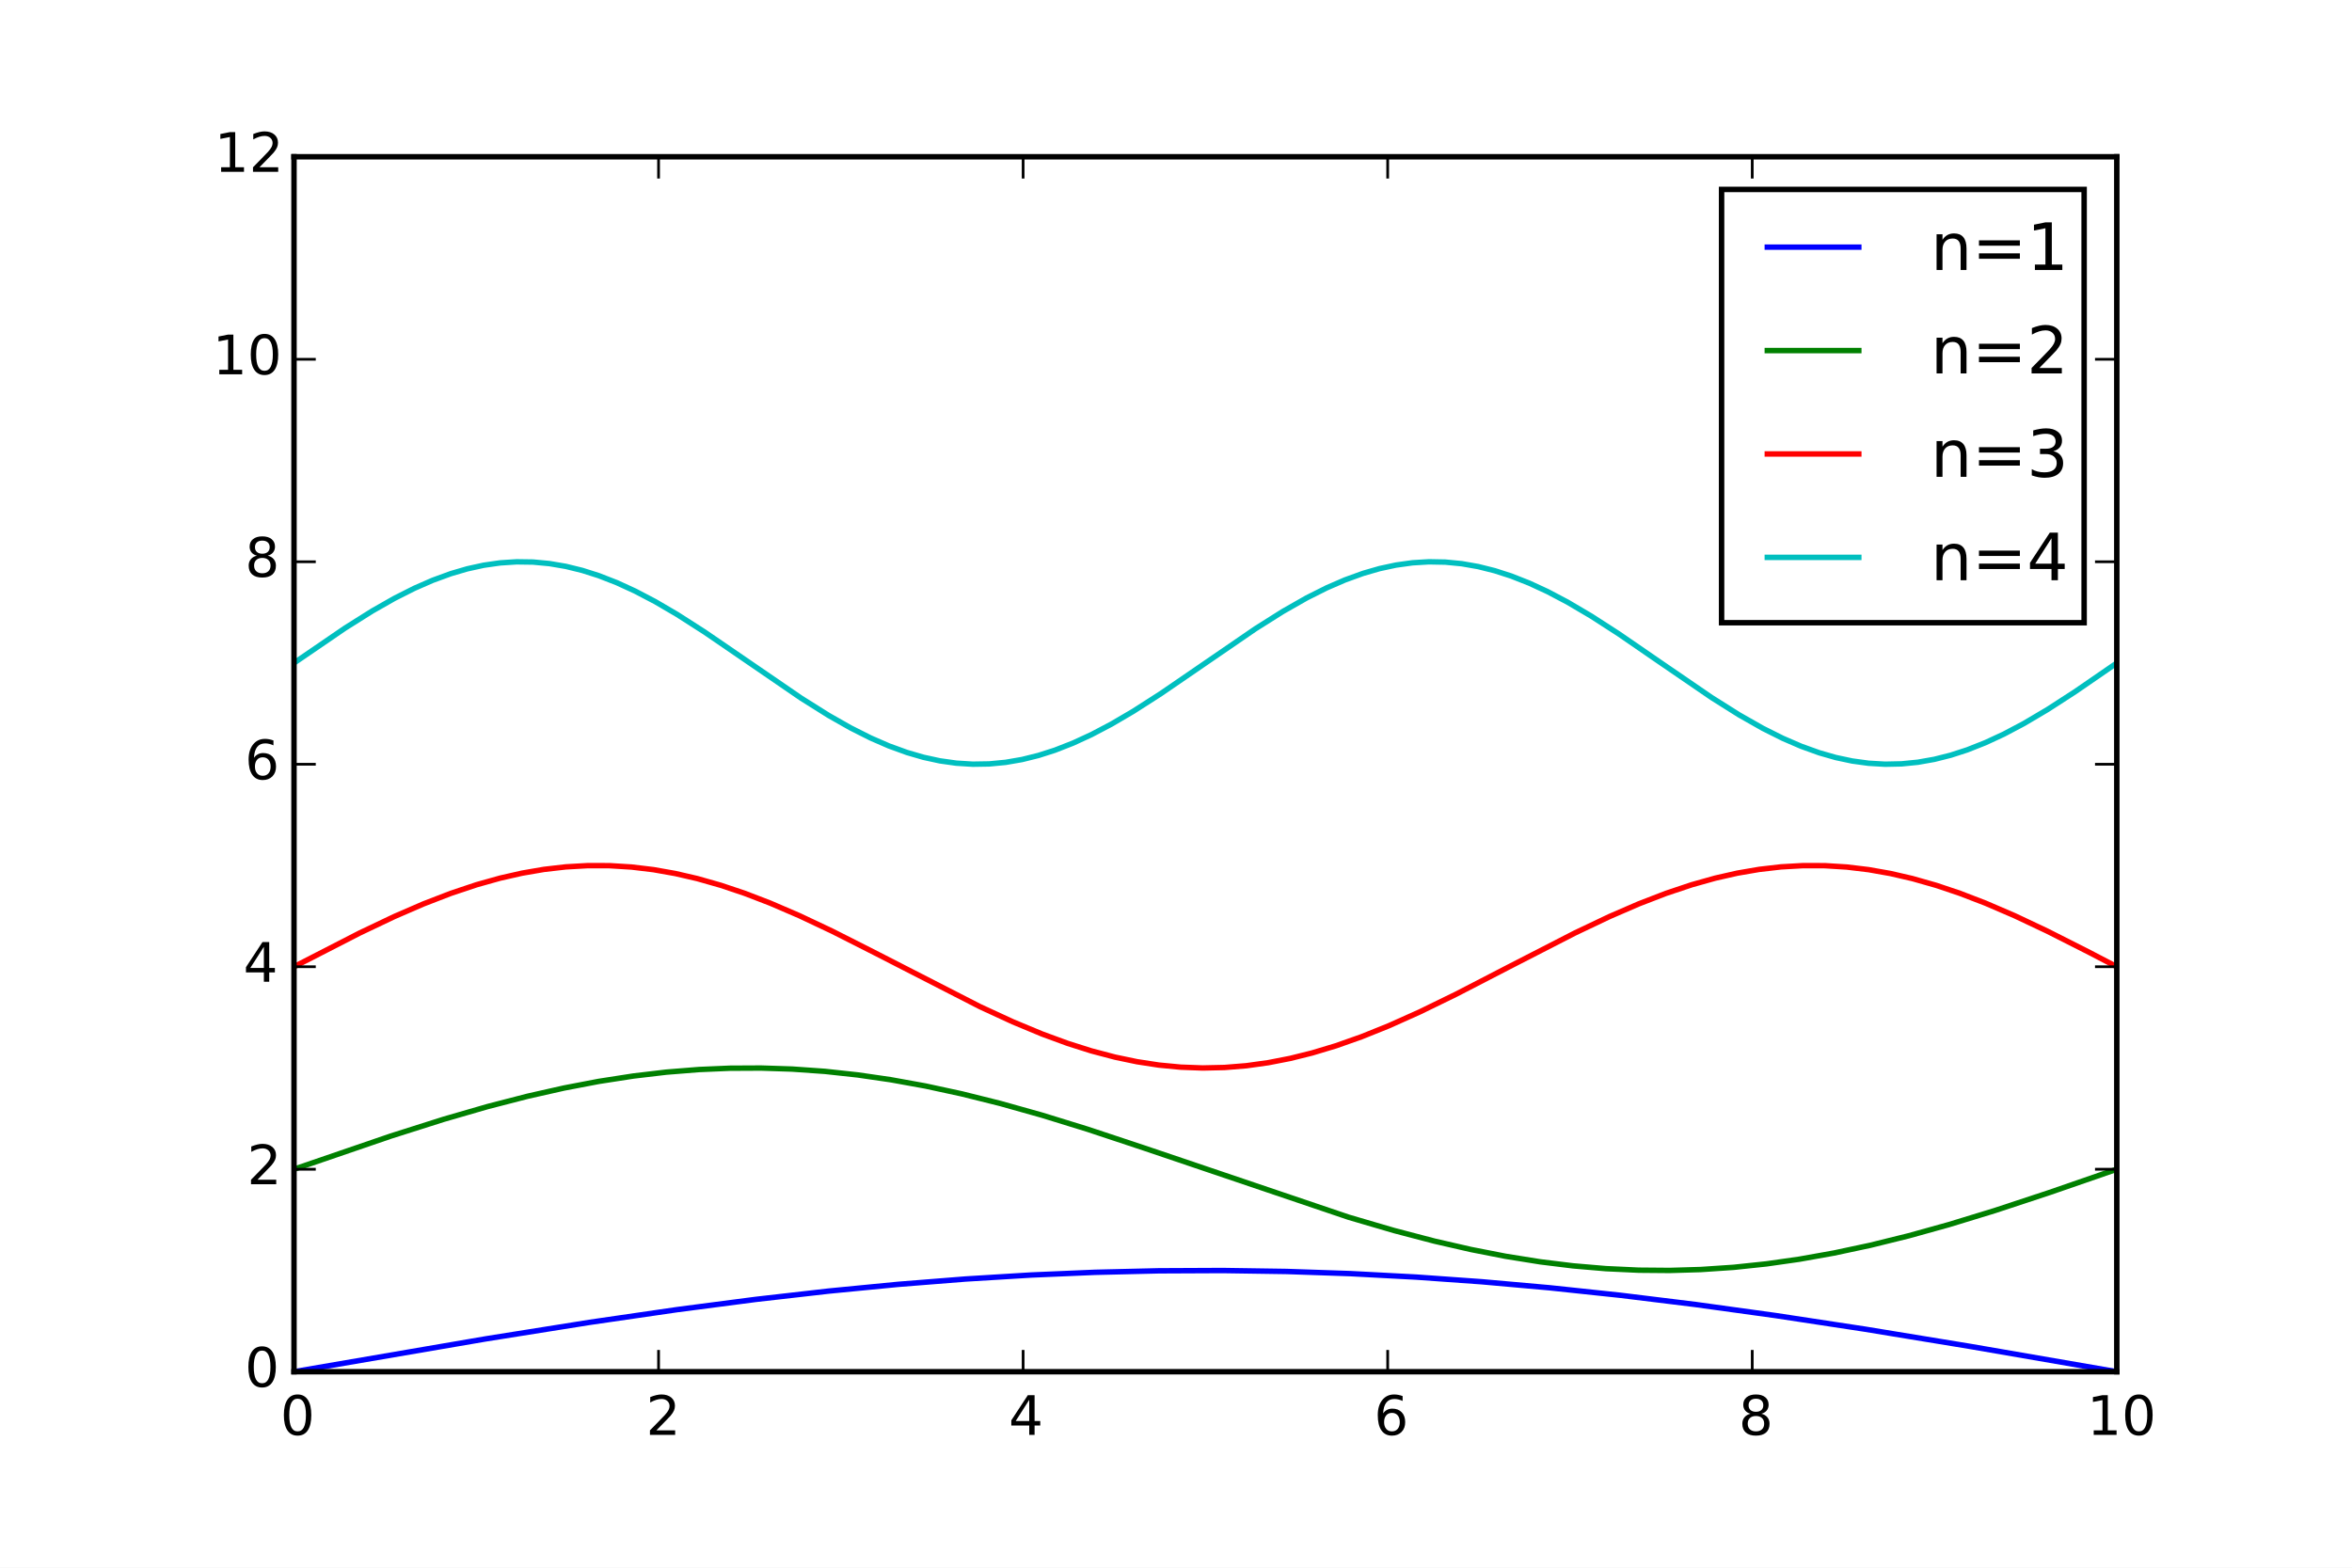
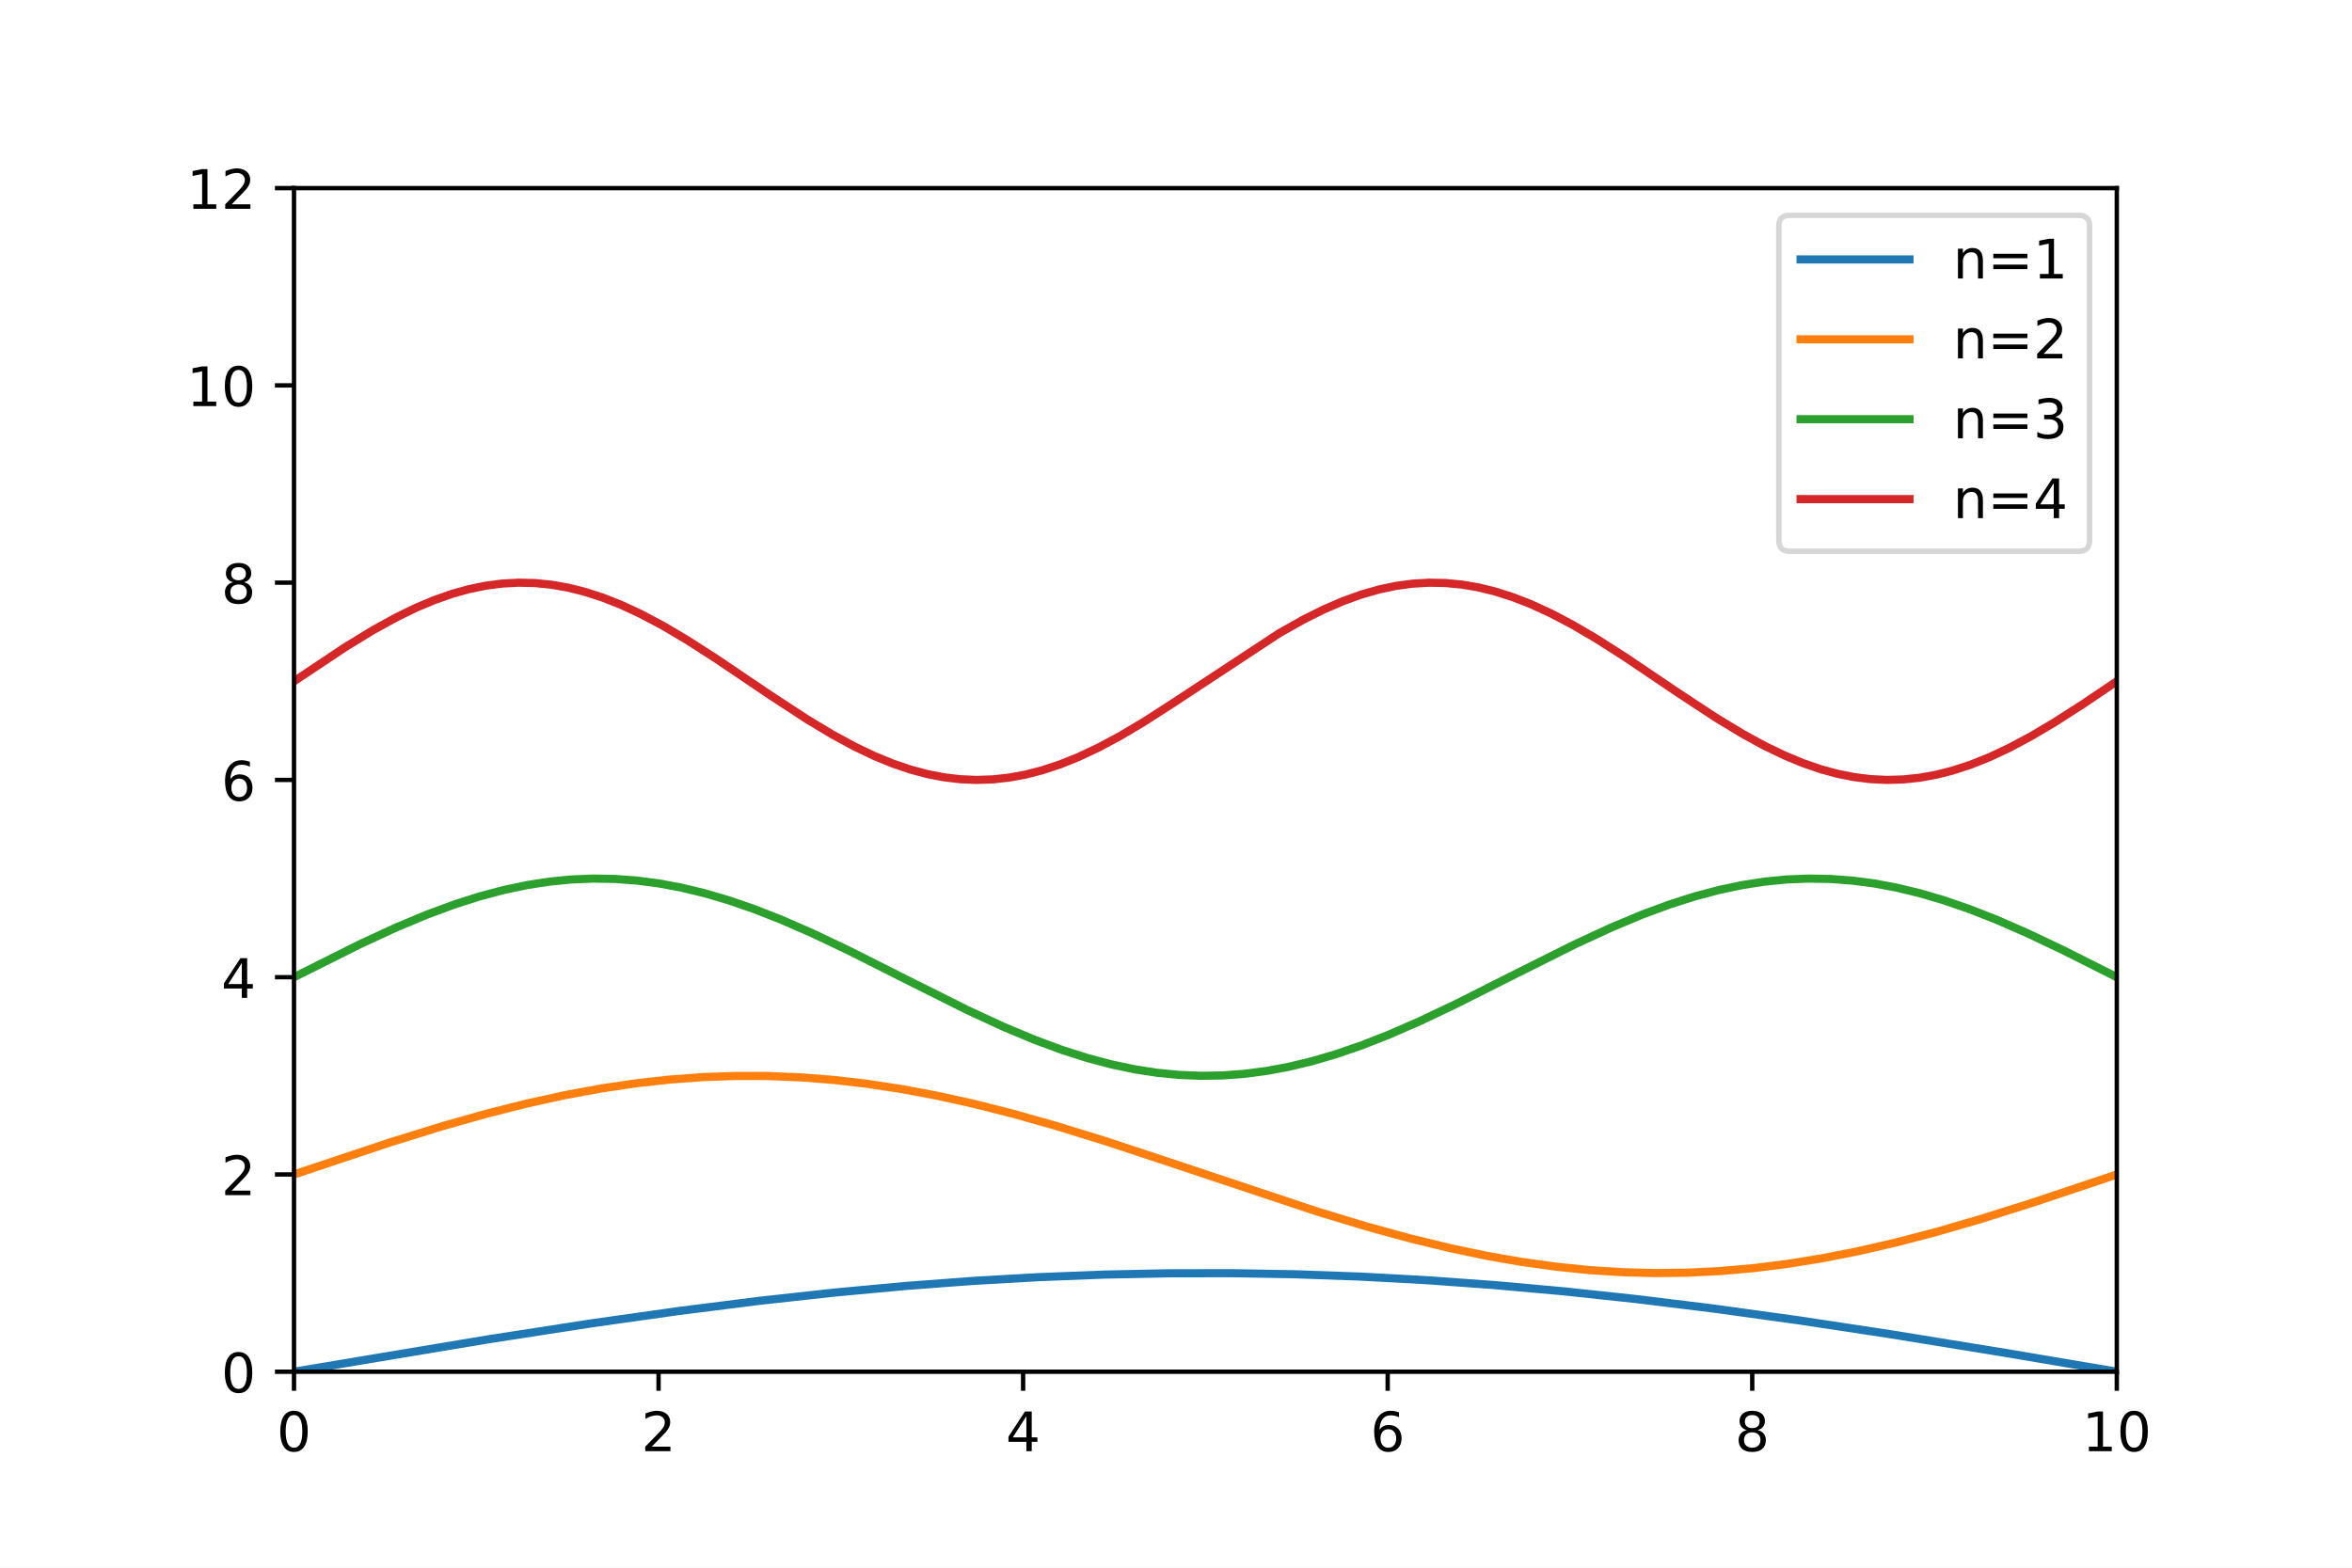
<svg xmlns="http://www.w3.org/2000/svg" xmlns:xlink="http://www.w3.org/1999/xlink" height="288pt" version="1.1" viewBox="0 0 432 288" width="432pt">
  <defs>
    <style type="text/css">
*{stroke-linecap:butt;stroke-linejoin:round;}
  </style>
  </defs>
  <g id="figure_1">
    <g id="patch_1">
-       <path d=" M0 288 L432 288 L432 0 L0 0 z " style="fill:#ffffff;" />
+       <path d="M 0 288  L 432 288  L 432 0  L 0 0  z " style="fill:#ffffff;" />
    </g>
    <g id="axes_1">
      <g id="patch_2">
-         <path d=" M54 252 L388.8 252 L388.8 28.8 L54 28.8 z " style="fill:#ffffff;" />
-       </g>
-       <g id="line2d_1">
-         <path clip-path="url(#p124b8dd147)" d=" M54 252 L89.189 245.969 L108.292 242.929 L124.378 240.59 L138.789 238.714 L152.195 237.186 L164.93 235.951 L177.33 234.968 L189.395 234.233 L201.124 233.736 L212.854 233.46 L224.584 233.408 L236.314 233.582 L248.043 233.978 L260.108 234.613 L272.173 235.471 L284.573 236.573 L297.643 237.96 L311.384 239.646 L326.13 241.682 L342.551 244.179 L361.989 247.37 L388.8 252 L388.8 252" style="fill:none;stroke:#0000ff;stroke-linecap:square;" />
-       </g>
-       <g id="line2d_2">
-         <path clip-path="url(#p124b8dd147)" d=" M54 214.8 L71.762 208.714 L81.481 205.627 L89.524 203.298 L96.897 201.392 L103.6 199.881 L109.968 198.663 L116.335 197.675 L122.368 196.965 L128.4 196.483 L134.097 196.242 L139.795 196.214 L145.492 196.399 L151.524 196.822 L157.557 197.477 L163.589 198.353 L169.957 199.505 L176.659 200.954 L183.697 202.71 L191.405 204.874 L199.784 207.46 L210.173 210.91 L247.708 223.615 L256.086 226.071 L263.459 228.004 L270.162 229.543 L276.53 230.79 L282.897 231.809 L288.93 232.55 L294.962 233.064 L300.995 233.345 L306.692 233.392 L312.389 233.226 L318.422 232.822 L324.454 232.187 L330.486 231.329 L336.854 230.194 L343.557 228.763 L350.595 227.023 L357.968 224.972 L366.346 222.408 L376.4 219.089 L388.8 214.8 L388.8 214.8" style="fill:none;stroke:#008000;stroke-linecap:square;" />
-       </g>
-       <g id="line2d_3">
-         <path clip-path="url(#p124b8dd147)" d=" M54 177.6 L66.065 171.404 L72.432 168.376 L77.795 166.052 L82.822 164.111 L87.513 162.542 L91.87 161.319 L95.892 160.407 L99.913 159.716 L103.935 159.253 L107.957 159.025 L111.978 159.035 L116 159.283 L120.022 159.765 L124.043 160.475 L128.065 161.405 L132.422 162.646 L136.778 164.111 L141.47 165.915 L146.832 168.224 L152.865 171.074 L160.573 174.977 L180.011 184.94 L186.043 187.723 L191.405 189.954 L196.097 191.678 L200.454 193.059 L204.811 194.208 L208.832 195.048 L212.854 195.664 L216.876 196.049 L220.897 196.198 L224.919 196.109 L228.941 195.783 L232.962 195.223 L236.984 194.439 L241.005 193.438 L245.362 192.126 L250.054 190.47 L255.081 188.447 L260.778 185.895 L267.481 182.626 L277.2 177.6 L289.265 171.404 L295.632 168.376 L300.995 166.052 L306.022 164.111 L310.714 162.542 L315.07 161.319 L319.092 160.407 L323.114 159.716 L327.135 159.253 L331.157 159.025 L335.178 159.035 L339.2 159.283 L343.222 159.765 L347.243 160.475 L351.265 161.405 L355.622 162.646 L359.978 164.111 L364.67 165.915 L370.032 168.224 L376.065 171.074 L383.773 174.977 L388.8 177.6 L388.8 177.6" style="fill:none;stroke:#ff0000;stroke-linecap:square;" />
-       </g>
-       <g id="line2d_4">
-         <path clip-path="url(#p124b8dd147)" d=" M54 121.8 L63.384 115.383 L68.411 112.223 L72.432 109.934 L76.119 108.072 L79.47 106.606 L82.822 105.38 L85.838 104.498 L88.854 103.838 L91.87 103.407 L94.886 103.212 L97.903 103.255 L100.919 103.536 L103.935 104.05 L106.951 104.791 L109.968 105.751 L113.319 107.057 L116.67 108.596 L120.357 110.529 L124.378 112.882 L129.405 116.102 L136.108 120.689 L147.168 128.271 L152.195 131.427 L156.216 133.711 L159.903 135.568 L163.254 137.028 L166.605 138.247 L169.622 139.123 L172.638 139.778 L175.654 140.201 L178.67 140.39 L181.686 140.34 L184.703 140.053 L187.719 139.533 L190.735 138.785 L193.751 137.82 L197.103 136.507 L200.454 134.963 L204.141 133.024 L208.162 130.666 L213.189 127.442 L220.227 122.619 L230.616 115.493 L235.643 112.323 L240 109.844 L243.686 107.993 L247.038 106.539 L250.389 105.325 L253.405 104.455 L256.422 103.808 L259.438 103.39 L262.454 103.208 L265.47 103.265 L268.486 103.558 L271.503 104.085 L274.519 104.839 L277.535 105.81 L280.886 107.129 L284.238 108.679 L287.924 110.623 L292.281 113.192 L297.308 116.437 L304.681 121.508 L314.4 128.162 L319.427 131.327 L323.784 133.801 L327.47 135.646 L330.822 137.095 L334.173 138.302 L337.189 139.166 L340.205 139.807 L343.222 140.218 L346.238 140.393 L349.254 140.33 L352.27 140.03 L355.286 139.497 L358.303 138.737 L361.319 137.76 L364.67 136.435 L368.022 134.88 L371.708 132.931 L376.065 130.356 L381.092 127.107 L388.465 122.034 L388.8 121.8 L388.8 121.8" style="fill:none;stroke:#00bfbf;stroke-linecap:square;" />
-       </g>
-       <g id="patch_3">
-         <path d=" M54 28.8 L388.8 28.8" style="fill:none;stroke:#000000;stroke-linecap:square;stroke-linejoin:miter;" />
-       </g>
-       <g id="patch_4">
-         <path d=" M388.8 252 L388.8 28.8" style="fill:none;stroke:#000000;stroke-linecap:square;stroke-linejoin:miter;" />
-       </g>
-       <g id="patch_5">
-         <path d=" M54 252 L388.8 252" style="fill:none;stroke:#000000;stroke-linecap:square;stroke-linejoin:miter;" />
-       </g>
-       <g id="patch_6">
-         <path d=" M54 252 L54 28.8" style="fill:none;stroke:#000000;stroke-linecap:square;stroke-linejoin:miter;" />
+         <path d="M 54 252  L 388.8 252  L 388.8 34.56  L 54 34.56  z " style="fill:#ffffff;" />
      </g>
      <g id="matplotlib.axis_1">
        <g id="xtick_1">
+           <g id="line2d_1">
+             <defs>
+               <path d="M 0 0  L 0 3.5  " id="m6689d38cbe" style="stroke:#000000;stroke-width:0.8;" />
+             </defs>
+             <g>
+               <use style="stroke:#000000;stroke-width:0.8;" x="54" xlink:href="#m6689d38cbe" y="252" />
+             </g>
+           </g>
+           <g id="text_1">
+             <defs>
+               <path d="M 31.781 66.406  Q 24.172 66.406 20.328 58.906  Q 16.5 51.422 16.5 36.375  Q 16.5 21.391 20.328 13.891  Q 24.172 6.391 31.781 6.391  Q 39.453 6.391 43.281 13.891  Q 47.125 21.391 47.125 36.375  Q 47.125 51.422 43.281 58.906  Q 39.453 66.406 31.781 66.406  M 31.781 74.219  Q 44.047 74.219 50.516 64.516  Q 56.984 54.828 56.984 36.375  Q 56.984 17.969 50.516 8.266  Q 44.047 -1.422 31.781 -1.422  Q 19.531 -1.422 13.062 8.266  Q 6.594 17.969 6.594 36.375  Q 6.594 54.828 13.062 64.516  Q 19.531 74.219 31.781 74.219  " id="DejaVuSans-30" />
+             </defs>
+             <g transform="translate(50.81875 266.5984)scale(0.1 -0.1)">
+               <use xlink:href="#DejaVuSans-30" />
+             </g>
+           </g>
+         </g>
+         <g id="xtick_2">
+           <g id="line2d_2">
+             <g>
+               <use style="stroke:#000000;stroke-width:0.8;" x="120.96" xlink:href="#m6689d38cbe" y="252" />
+             </g>
+           </g>
+           <g id="text_2">
+             <defs>
+               <path d="M 19.188 8.297  L 53.609 8.297  L 53.609 0  L 7.328 0  L 7.328 8.297  Q 12.938 14.109 22.625 23.891  Q 32.328 33.688 34.812 36.531  Q 39.547 41.844 41.422 45.531  Q 43.312 49.219 43.312 52.781  Q 43.312 58.594 39.234 62.25  Q 35.156 65.922 28.609 65.922  Q 23.969 65.922 18.812 64.312  Q 13.672 62.703 7.812 59.422  L 7.812 69.391  Q 13.766 71.781 18.938 73  Q 24.125 74.219 28.422 74.219  Q 39.75 74.219 46.484 68.547  Q 53.219 62.891 53.219 53.422  Q 53.219 48.922 51.531 44.891  Q 49.859 40.875 45.406 35.406  Q 44.188 33.984 37.641 27.219  Q 31.109 20.453 19.188 8.297  " id="DejaVuSans-32" />
+             </defs>
+             <g transform="translate(117.7788 266.5984)scale(0.1 -0.1)">
+               <use xlink:href="#DejaVuSans-32" />
+             </g>
+           </g>
+         </g>
+         <g id="xtick_3">
+           <g id="line2d_3">
+             <g>
+               <use style="stroke:#000000;stroke-width:0.8;" x="187.92" xlink:href="#m6689d38cbe" y="252" />
+             </g>
+           </g>
+           <g id="text_3">
+             <defs>
+               <path d="M 37.797 64.312  L 12.891 25.391  L 37.797 25.391  z M 35.203 72.906  L 47.609 72.906  L 47.609 25.391  L 58.016 25.391  L 58.016 17.188  L 47.609 17.188  L 47.609 0  L 37.797 0  L 37.797 17.188  L 4.891 17.188  L 4.891 26.703  z " id="DejaVuSans-34" />
+             </defs>
+             <g transform="translate(184.7388 266.5984)scale(0.1 -0.1)">
+               <use xlink:href="#DejaVuSans-34" />
+             </g>
+           </g>
+         </g>
+         <g id="xtick_4">
+           <g id="line2d_4">
+             <g>
+               <use style="stroke:#000000;stroke-width:0.8;" x="254.88" xlink:href="#m6689d38cbe" y="252" />
+             </g>
+           </g>
+           <g id="text_4">
+             <defs>
+               <path d="M 33.016 40.375  Q 26.375 40.375 22.484 35.828  Q 18.609 31.297 18.609 23.391  Q 18.609 15.531 22.484 10.953  Q 26.375 6.391 33.016 6.391  Q 39.656 6.391 43.531 10.953  Q 47.406 15.531 47.406 23.391  Q 47.406 31.297 43.531 35.828  Q 39.656 40.375 33.016 40.375  M 52.594 71.297  L 52.594 62.312  Q 48.875 64.062 45.094 64.984  Q 41.312 65.922 37.594 65.922  Q 27.828 65.922 22.672 59.328  Q 17.531 52.734 16.797 39.406  Q 19.672 43.656 24.016 45.922  Q 28.375 48.188 33.594 48.188  Q 44.578 48.188 50.953 41.516  Q 57.328 34.859 57.328 23.391  Q 57.328 12.156 50.688 5.359  Q 44.047 -1.422 33.016 -1.422  Q 20.359 -1.422 13.672 8.266  Q 6.984 17.969 6.984 36.375  Q 6.984 53.656 15.188 63.938  Q 23.391 74.219 37.203 74.219  Q 40.922 74.219 44.703 73.484  Q 48.484 72.75 52.594 71.297  " id="DejaVuSans-36" />
+             </defs>
+             <g transform="translate(251.6987 266.5984)scale(0.1 -0.1)">
+               <use xlink:href="#DejaVuSans-36" />
+             </g>
+           </g>
+         </g>
+         <g id="xtick_5">
          <g id="line2d_5">
-             <defs>
-               <path d=" M0 0 L0 -4" id="m93b0483c22" style="stroke:#000000;stroke-width:0.5;" />
-             </defs>
-             <g>
-               <use style="stroke:#000000;stroke-width:0.5;" x="54.0" xlink:href="#m93b0483c22" y="252.0" />
-             </g>
-           </g>
+             <g>
+               <use style="stroke:#000000;stroke-width:0.8;" x="321.84" xlink:href="#m6689d38cbe" y="252" />
+             </g>
+           </g>
+           <g id="text_5">
+             <defs>
+               <path d="M 31.781 34.625  Q 24.75 34.625 20.719 30.859  Q 16.703 27.094 16.703 20.516  Q 16.703 13.922 20.719 10.156  Q 24.75 6.391 31.781 6.391  Q 38.812 6.391 42.859 10.172  Q 46.922 13.969 46.922 20.516  Q 46.922 27.094 42.891 30.859  Q 38.875 34.625 31.781 34.625  M 21.922 38.812  Q 15.578 40.375 12.031 44.719  Q 8.5 49.078 8.5 55.328  Q 8.5 64.062 14.719 69.141  Q 20.953 74.219 31.781 74.219  Q 42.672 74.219 48.875 69.141  Q 55.078 64.062 55.078 55.328  Q 55.078 49.078 51.531 44.719  Q 48 40.375 41.703 38.812  Q 48.828 37.156 52.797 32.312  Q 56.781 27.484 56.781 20.516  Q 56.781 9.906 50.312 4.234  Q 43.844 -1.422 31.781 -1.422  Q 19.734 -1.422 13.25 4.234  Q 6.781 9.906 6.781 20.516  Q 6.781 27.484 10.781 32.312  Q 14.797 37.156 21.922 38.812  M 18.312 54.391  Q 18.312 48.734 21.844 45.562  Q 25.391 42.391 31.781 42.391  Q 38.141 42.391 41.719 45.562  Q 45.312 48.734 45.312 54.391  Q 45.312 60.062 41.719 63.234  Q 38.141 66.406 31.781 66.406  Q 25.391 66.406 21.844 63.234  Q 18.312 60.062 18.312 54.391  " id="DejaVuSans-38" />
+             </defs>
+             <g transform="translate(318.6587 266.5984)scale(0.1 -0.1)">
+               <use xlink:href="#DejaVuSans-38" />
+             </g>
+           </g>
+         </g>
+         <g id="xtick_6">
          <g id="line2d_6">
-             <defs>
-               <path d=" M0 0 L0 4" id="m741efc42ff" style="stroke:#000000;stroke-width:0.5;" />
-             </defs>
-             <g>
-               <use style="stroke:#000000;stroke-width:0.5;" x="54.0" xlink:href="#m741efc42ff" y="28.8" />
-             </g>
-           </g>
-           <g id="text_1">
-             <defs>
-               <path d=" M31.781 66.406 Q24.172 66.406 20.328 58.906 Q16.5 51.422 16.5 36.375 Q16.5 21.391 20.328 13.891 Q24.172 6.391 31.781 6.391 Q39.453 6.391 43.281 13.891 Q47.125 21.391 47.125 36.375 Q47.125 51.422 43.281 58.906 Q39.453 66.406 31.781 66.406 M31.781 74.219 Q44.047 74.219 50.516 64.516 Q56.984 54.828 56.984 36.375 Q56.984 17.969 50.516 8.266 Q44.047 -1.422 31.781 -1.422 Q19.531 -1.422 13.062 8.266 Q6.594 17.969 6.594 36.375 Q6.594 54.828 13.062 64.516 Q19.531 74.219 31.781 74.219" id="BitstreamVeraSans-Roman-30" />
-             </defs>
-             <g transform="translate(51.48047 263.5984)scale(0.1 -0.1)">
-               <use xlink:href="#BitstreamVeraSans-Roman-30" />
-             </g>
-           </g>
-         </g>
-         <g id="xtick_2">
-           <g id="line2d_7">
-             <g>
-               <use style="stroke:#000000;stroke-width:0.5;" x="120.96" xlink:href="#m93b0483c22" y="252.0" />
-             </g>
-           </g>
-           <g id="line2d_8">
-             <g>
-               <use style="stroke:#000000;stroke-width:0.5;" x="120.96" xlink:href="#m741efc42ff" y="28.8" />
-             </g>
-           </g>
-           <g id="text_2">
-             <defs>
-               <path d=" M19.188 8.297 L53.609 8.297 L53.609 0 L7.328 0 L7.328 8.297 Q12.938 14.109 22.625 23.891 Q32.328 33.688 34.812 36.531 Q39.547 41.844 41.422 45.531 Q43.312 49.219 43.312 52.781 Q43.312 58.594 39.234 62.25 Q35.156 65.922 28.609 65.922 Q23.969 65.922 18.812 64.312 Q13.672 62.703 7.812 59.422 L7.812 69.391 Q13.766 71.781 18.938 73 Q24.125 74.219 28.422 74.219 Q39.75 74.219 46.484 68.547 Q53.219 62.891 53.219 53.422 Q53.219 48.922 51.531 44.891 Q49.859 40.875 45.406 35.406 Q44.188 33.984 37.641 27.219 Q31.109 20.453 19.188 8.297" id="BitstreamVeraSans-Roman-32" />
-             </defs>
-             <g transform="translate(118.6459 263.5984)scale(0.1 -0.1)">
-               <use xlink:href="#BitstreamVeraSans-Roman-32" />
-             </g>
-           </g>
-         </g>
-         <g id="xtick_3">
-           <g id="line2d_9">
-             <g>
-               <use style="stroke:#000000;stroke-width:0.5;" x="187.92" xlink:href="#m93b0483c22" y="252.0" />
-             </g>
-           </g>
-           <g id="line2d_10">
-             <g>
-               <use style="stroke:#000000;stroke-width:0.5;" x="187.92" xlink:href="#m741efc42ff" y="28.8" />
-             </g>
-           </g>
-           <g id="text_3">
-             <defs>
-               <path d=" M37.797 64.312 L12.891 25.391 L37.797 25.391 z  M35.203 72.906 L47.609 72.906 L47.609 25.391 L58.016 25.391 L58.016 17.188 L47.609 17.188 L47.609 0 L37.797 0 L37.797 17.188 L4.891 17.188 L4.891 26.703 z " id="BitstreamVeraSans-Roman-34" />
-             </defs>
-             <g transform="translate(185.2637 263.5984)scale(0.1 -0.1)">
-               <use xlink:href="#BitstreamVeraSans-Roman-34" />
-             </g>
-           </g>
-         </g>
-         <g id="xtick_4">
-           <g id="line2d_11">
-             <g>
-               <use style="stroke:#000000;stroke-width:0.5;" x="254.88" xlink:href="#m93b0483c22" y="252.0" />
-             </g>
-           </g>
-           <g id="line2d_12">
-             <g>
-               <use style="stroke:#000000;stroke-width:0.5;" x="254.88" xlink:href="#m741efc42ff" y="28.8" />
-             </g>
-           </g>
-           <g id="text_4">
-             <defs>
-               <path d=" M33.016 40.375 Q26.375 40.375 22.484 35.828 Q18.609 31.297 18.609 23.391 Q18.609 15.531 22.484 10.953 Q26.375 6.391 33.016 6.391 Q39.656 6.391 43.531 10.953 Q47.406 15.531 47.406 23.391 Q47.406 31.297 43.531 35.828 Q39.656 40.375 33.016 40.375 M52.594 71.297 L52.594 62.312 Q48.875 64.062 45.094 64.984 Q41.312 65.922 37.594 65.922 Q27.828 65.922 22.672 59.328 Q17.531 52.734 16.797 39.406 Q19.672 43.656 24.016 45.922 Q28.375 48.188 33.594 48.188 Q44.578 48.188 50.953 41.516 Q57.328 34.859 57.328 23.391 Q57.328 12.156 50.688 5.359 Q44.047 -1.422 33.016 -1.422 Q20.359 -1.422 13.672 8.266 Q6.984 17.969 6.984 36.375 Q6.984 53.656 15.188 63.938 Q23.391 74.219 37.203 74.219 Q40.922 74.219 44.703 73.484 Q48.484 72.75 52.594 71.297" id="BitstreamVeraSans-Roman-36" />
-             </defs>
-             <g transform="translate(252.3628 263.5984)scale(0.1 -0.1)">
-               <use xlink:href="#BitstreamVeraSans-Roman-36" />
-             </g>
-           </g>
-         </g>
-         <g id="xtick_5">
-           <g id="line2d_13">
-             <g>
-               <use style="stroke:#000000;stroke-width:0.5;" x="321.84" xlink:href="#m93b0483c22" y="252.0" />
-             </g>
-           </g>
-           <g id="line2d_14">
-             <g>
-               <use style="stroke:#000000;stroke-width:0.5;" x="321.84" xlink:href="#m741efc42ff" y="28.8" />
-             </g>
-           </g>
-           <g id="text_5">
-             <defs>
-               <path d=" M31.781 34.625 Q24.75 34.625 20.719 30.859 Q16.703 27.094 16.703 20.516 Q16.703 13.922 20.719 10.156 Q24.75 6.391 31.781 6.391 Q38.812 6.391 42.859 10.172 Q46.922 13.969 46.922 20.516 Q46.922 27.094 42.891 30.859 Q38.875 34.625 31.781 34.625 M21.922 38.812 Q15.578 40.375 12.031 44.719 Q8.5 49.078 8.5 55.328 Q8.5 64.062 14.719 69.141 Q20.953 74.219 31.781 74.219 Q42.672 74.219 48.875 69.141 Q55.078 64.062 55.078 55.328 Q55.078 49.078 51.531 44.719 Q48 40.375 41.703 38.812 Q48.828 37.156 52.797 32.312 Q56.781 27.484 56.781 20.516 Q56.781 9.906 50.312 4.234 Q43.844 -1.422 31.781 -1.422 Q19.734 -1.422 13.25 4.234 Q6.781 9.906 6.781 20.516 Q6.781 27.484 10.781 32.312 Q14.797 37.156 21.922 38.812 M18.312 54.391 Q18.312 48.734 21.844 45.562 Q25.391 42.391 31.781 42.391 Q38.141 42.391 41.719 45.562 Q45.312 48.734 45.312 54.391 Q45.312 60.062 41.719 63.234 Q38.141 66.406 31.781 66.406 Q25.391 66.406 21.844 63.234 Q18.312 60.062 18.312 54.391" id="BitstreamVeraSans-Roman-38" />
-             </defs>
-             <g transform="translate(319.34 263.5984)scale(0.1 -0.1)">
-               <use xlink:href="#BitstreamVeraSans-Roman-38" />
-             </g>
-           </g>
-         </g>
-         <g id="xtick_6">
-           <g id="line2d_15">
-             <g>
-               <use style="stroke:#000000;stroke-width:0.5;" x="388.8" xlink:href="#m93b0483c22" y="252.0" />
-             </g>
-           </g>
-           <g id="line2d_16">
-             <g>
-               <use style="stroke:#000000;stroke-width:0.5;" x="388.8" xlink:href="#m741efc42ff" y="28.8" />
+             <g>
+               <use style="stroke:#000000;stroke-width:0.8;" x="388.8" xlink:href="#m6689d38cbe" y="252" />
            </g>
          </g>
          <g id="text_6">
            <defs>
-               <path d=" M12.406 8.297 L28.516 8.297 L28.516 63.922 L10.984 60.406 L10.984 69.391 L28.422 72.906 L38.281 72.906 L38.281 8.297 L54.391 8.297 L54.391 0 L12.406 0 z " id="BitstreamVeraSans-Roman-31" />
-             </defs>
-             <g transform="translate(383.3188 263.5984)scale(0.1 -0.1)">
-               <use xlink:href="#BitstreamVeraSans-Roman-31" />
-               <use x="63.623" xlink:href="#BitstreamVeraSans-Roman-30" />
+               <path d="M 12.406 8.297  L 28.516 8.297  L 28.516 63.922  L 10.984 60.406  L 10.984 69.391  L 28.422 72.906  L 38.281 72.906  L 38.281 8.297  L 54.391 8.297  L 54.391 0  L 12.406 0  z " id="DejaVuSans-31" />
+             </defs>
+             <g transform="translate(382.4375 266.5984)scale(0.1 -0.1)">
+               <use xlink:href="#DejaVuSans-31" />
+               <use x="63.623" xlink:href="#DejaVuSans-30" />
            </g>
          </g>
        </g>
      </g>
      <g id="matplotlib.axis_2">
        <g id="ytick_1">
-           <g id="line2d_17">
-             <defs>
-               <path d=" M0 0 L4 0" id="m728421d6d4" style="stroke:#000000;stroke-width:0.5;" />
-             </defs>
-             <g>
-               <use style="stroke:#000000;stroke-width:0.5;" x="54.0" xlink:href="#m728421d6d4" y="252.0" />
-             </g>
-           </g>
-           <g id="line2d_18">
-             <defs>
-               <path d=" M0 0 L-4 0" id="mcb0005524f" style="stroke:#000000;stroke-width:0.5;" />
-             </defs>
-             <g>
-               <use style="stroke:#000000;stroke-width:0.5;" x="388.8" xlink:href="#mcb0005524f" y="252.0" />
+           <g id="line2d_7">
+             <defs>
+               <path d="M 0 0  L -3.5 0  " id="meaa7960e33" style="stroke:#000000;stroke-width:0.8;" />
+             </defs>
+             <g>
+               <use style="stroke:#000000;stroke-width:0.8;" x="54" xlink:href="#meaa7960e33" y="252" />
            </g>
          </g>
          <g id="text_7">
-             <g transform="translate(44.96094 254.7594)scale(0.1 -0.1)">
-               <use xlink:href="#BitstreamVeraSans-Roman-30" />
+             <g transform="translate(40.6375 255.7992)scale(0.1 -0.1)">
+               <use xlink:href="#DejaVuSans-30" />
            </g>
          </g>
        </g>
        <g id="ytick_2">
-           <g id="line2d_19">
-             <g>
-               <use style="stroke:#000000;stroke-width:0.5;" x="54.0" xlink:href="#m728421d6d4" y="214.8" />
-             </g>
-           </g>
-           <g id="line2d_20">
-             <g>
-               <use style="stroke:#000000;stroke-width:0.5;" x="388.8" xlink:href="#mcb0005524f" y="214.8" />
+           <g id="line2d_8">
+             <g>
+               <use style="stroke:#000000;stroke-width:0.8;" x="54" xlink:href="#meaa7960e33" y="215.76" />
            </g>
          </g>
          <g id="text_8">
-             <g transform="translate(45.37188 217.5594)scale(0.1 -0.1)">
-               <use xlink:href="#BitstreamVeraSans-Roman-32" />
+             <g transform="translate(40.6375 219.5592)scale(0.1 -0.1)">
+               <use xlink:href="#DejaVuSans-32" />
            </g>
          </g>
        </g>
        <g id="ytick_3">
-           <g id="line2d_21">
-             <g>
-               <use style="stroke:#000000;stroke-width:0.5;" x="54.0" xlink:href="#m728421d6d4" y="177.6" />
-             </g>
-           </g>
-           <g id="line2d_22">
-             <g>
-               <use style="stroke:#000000;stroke-width:0.5;" x="388.8" xlink:href="#mcb0005524f" y="177.6" />
+           <g id="line2d_9">
+             <g>
+               <use style="stroke:#000000;stroke-width:0.8;" x="54" xlink:href="#meaa7960e33" y="179.52" />
            </g>
          </g>
          <g id="text_9">
-             <g transform="translate(44.6875 180.3594)scale(0.1 -0.1)">
-               <use xlink:href="#BitstreamVeraSans-Roman-34" />
+             <g transform="translate(40.6375 183.3192)scale(0.1 -0.1)">
+               <use xlink:href="#DejaVuSans-34" />
            </g>
          </g>
        </g>
        <g id="ytick_4">
-           <g id="line2d_23">
-             <g>
-               <use style="stroke:#000000;stroke-width:0.5;" x="54.0" xlink:href="#m728421d6d4" y="140.4" />
-             </g>
-           </g>
-           <g id="line2d_24">
-             <g>
-               <use style="stroke:#000000;stroke-width:0.5;" x="388.8" xlink:href="#mcb0005524f" y="140.4" />
+           <g id="line2d_10">
+             <g>
+               <use style="stroke:#000000;stroke-width:0.8;" x="54" xlink:href="#meaa7960e33" y="143.28" />
            </g>
          </g>
          <g id="text_10">
-             <g transform="translate(44.96563 143.1594)scale(0.1 -0.1)">
-               <use xlink:href="#BitstreamVeraSans-Roman-36" />
+             <g transform="translate(40.6375 147.0792)scale(0.1 -0.1)">
+               <use xlink:href="#DejaVuSans-36" />
            </g>
          </g>
        </g>
        <g id="ytick_5">
-           <g id="line2d_25">
-             <g>
-               <use style="stroke:#000000;stroke-width:0.5;" x="54.0" xlink:href="#m728421d6d4" y="103.2" />
-             </g>
-           </g>
-           <g id="line2d_26">
-             <g>
-               <use style="stroke:#000000;stroke-width:0.5;" x="388.8" xlink:href="#mcb0005524f" y="103.2" />
+           <g id="line2d_11">
+             <g>
+               <use style="stroke:#000000;stroke-width:0.8;" x="54" xlink:href="#meaa7960e33" y="107.04" />
            </g>
          </g>
          <g id="text_11">
-             <g transform="translate(45.0 105.9594)scale(0.1 -0.1)">
-               <use xlink:href="#BitstreamVeraSans-Roman-38" />
+             <g transform="translate(40.6375 110.8392)scale(0.1 -0.1)">
+               <use xlink:href="#DejaVuSans-38" />
            </g>
          </g>
        </g>
        <g id="ytick_6">
-           <g id="line2d_27">
-             <g>
-               <use style="stroke:#000000;stroke-width:0.5;" x="54.0" xlink:href="#m728421d6d4" y="66.0" />
-             </g>
-           </g>
-           <g id="line2d_28">
-             <g>
-               <use style="stroke:#000000;stroke-width:0.5;" x="388.8" xlink:href="#mcb0005524f" y="66.0" />
+           <g id="line2d_12">
+             <g>
+               <use style="stroke:#000000;stroke-width:0.8;" x="54" xlink:href="#meaa7960e33" y="70.8" />
            </g>
          </g>
          <g id="text_12">
-             <g transform="translate(39.0375 68.75938)scale(0.1 -0.1)">
-               <use xlink:href="#BitstreamVeraSans-Roman-31" />
-               <use x="63.623" xlink:href="#BitstreamVeraSans-Roman-30" />
+             <g transform="translate(34.275 74.59922)scale(0.1 -0.1)">
+               <use xlink:href="#DejaVuSans-31" />
+               <use x="63.623" xlink:href="#DejaVuSans-30" />
            </g>
          </g>
        </g>
        <g id="ytick_7">
-           <g id="line2d_29">
-             <g>
-               <use style="stroke:#000000;stroke-width:0.5;" x="54.0" xlink:href="#m728421d6d4" y="28.8" />
-             </g>
-           </g>
-           <g id="line2d_30">
-             <g>
-               <use style="stroke:#000000;stroke-width:0.5;" x="388.8" xlink:href="#mcb0005524f" y="28.8" />
+           <g id="line2d_13">
+             <g>
+               <use style="stroke:#000000;stroke-width:0.8;" x="54" xlink:href="#meaa7960e33" y="34.56" />
            </g>
          </g>
          <g id="text_13">
-             <g transform="translate(39.375 31.55937)scale(0.1 -0.1)">
-               <use xlink:href="#BitstreamVeraSans-Roman-31" />
-               <use x="63.623" xlink:href="#BitstreamVeraSans-Roman-32" />
-             </g>
-           </g>
-         </g>
+             <g transform="translate(34.275 38.35922)scale(0.1 -0.1)">
+               <use xlink:href="#DejaVuSans-31" />
+               <use x="63.623" xlink:href="#DejaVuSans-32" />
+             </g>
+           </g>
+         </g>
+       </g>
+       <g id="line2d_14">
+         <path clip-path="url(#p44099d207f)" d="M 54 252  L 89.524 246.071  L 108.627 243.113  L 124.714 240.84  L 139.459 238.977  L 153.2 237.466  L 166.27 236.251  L 178.67 235.317  L 190.735 234.625  L 202.8 234.155  L 214.53 233.918  L 226.259 233.899  L 237.989 234.099  L 250.054 234.531  L 262.119 235.187  L 274.519 236.085  L 287.254 237.231  L 300.659 238.665  L 314.735 240.396  L 330.151 242.524  L 347.243 245.112  L 368.357 248.545  L 388.8 252  L 388.8 252  " style="fill:none;stroke:#1f77b4;stroke-linecap:square;stroke-width:1.5;" />
+       </g>
+       <g id="line2d_15">
+         <path clip-path="url(#p44099d207f)" d="M 54 215.76  L 71.762 209.831  L 81.481 206.824  L 89.524 204.555  L 96.897 202.698  L 103.935 201.158  L 110.638 199.927  L 117.005 198.989  L 123.038 198.322  L 129.07 197.877  L 135.103 197.662  L 141.135 197.678  L 147.168 197.925  L 153.2 198.401  L 159.232 199.099  L 165.6 200.068  L 171.968 201.26  L 178.67 202.737  L 186.043 204.6  L 194.086 206.873  L 203.135 209.67  L 214.865 213.543  L 242.011 222.595  L 251.059 225.333  L 259.103 227.538  L 266.476 229.324  L 273.178 230.725  L 279.546 231.836  L 285.914 232.718  L 291.946 233.331  L 297.978 233.718  L 304.011 233.876  L 310.043 233.802  L 316.076 233.497  L 322.108 232.965  L 328.141 232.212  L 334.508 231.19  L 341.211 229.876  L 348.249 228.257  L 355.622 226.328  L 363.665 223.994  L 373.384 220.93  L 386.789 216.444  L 388.8 215.76  L 388.8 215.76  " style="fill:none;stroke:#ff7f0e;stroke-linecap:square;stroke-width:1.5;" />
+       </g>
+       <g id="line2d_16">
+         <path clip-path="url(#p44099d207f)" d="M 54 179.52  L 66.065 173.484  L 72.768 170.386  L 78.465 168.004  L 83.492 166.146  L 88.184 164.652  L 92.541 163.497  L 96.897 162.582  L 100.919 161.963  L 104.941 161.569  L 108.962 161.405  L 112.984 161.473  L 117.005 161.771  L 121.027 162.297  L 125.049 163.044  L 129.405 164.09  L 133.762 165.368  L 138.454 166.982  L 143.481 168.952  L 149.178 171.439  L 155.881 174.624  L 165.935 179.691  L 177.665 185.556  L 184.368 188.654  L 190.065 191.036  L 195.092 192.894  L 199.784 194.388  L 204.141 195.543  L 208.497 196.458  L 212.519 197.077  L 216.541 197.471  L 220.562 197.635  L 224.584 197.567  L 228.605 197.269  L 232.627 196.743  L 236.649 195.996  L 241.005 194.95  L 245.362 193.672  L 250.054 192.058  L 255.081 190.088  L 260.778 187.601  L 267.481 184.416  L 277.535 179.349  L 289.265 173.484  L 295.968 170.386  L 301.665 168.004  L 306.692 166.146  L 311.384 164.652  L 315.741 163.497  L 320.097 162.582  L 324.119 161.963  L 328.141 161.569  L 332.162 161.405  L 336.184 161.473  L 340.205 161.771  L 344.227 162.297  L 348.249 163.044  L 352.605 164.09  L 356.962 165.368  L 361.654 166.982  L 366.681 168.952  L 372.378 171.439  L 379.081 174.624  L 388.8 179.52  L 388.8 179.52  " style="fill:none;stroke:#2ca02c;stroke-linecap:square;stroke-width:1.5;" />
+       </g>
+       <g id="line2d_17">
+         <path clip-path="url(#p44099d207f)" d="M 54 125.16  L 63.384 118.909  L 68.411 115.83  L 72.768 113.426  L 76.454 111.633  L 79.805 110.228  L 83.157 109.058  L 86.173 108.222  L 89.189 107.603  L 92.205 107.209  L 95.222 107.045  L 98.238 107.113  L 101.254 107.411  L 104.27 107.937  L 107.286 108.684  L 110.638 109.76  L 113.989 111.08  L 117.676 112.788  L 121.697 114.919  L 126.054 117.489  L 131.416 120.926  L 141.47 127.716  L 148.173 132.101  L 152.865 134.926  L 156.886 137.11  L 160.573 138.875  L 163.924 140.252  L 167.276 141.391  L 170.292 142.197  L 173.308 142.785  L 176.324 143.147  L 179.341 143.279  L 182.357 143.18  L 185.373 142.849  L 188.389 142.292  L 191.405 141.515  L 194.757 140.408  L 198.108 139.059  L 201.795 137.323  L 205.816 135.165  L 210.173 132.572  L 215.535 129.117  L 234.973 116.323  L 239.33 113.866  L 243.016 112.019  L 246.703 110.424  L 250.054 109.218  L 253.405 108.263  L 256.422 107.632  L 259.438 107.225  L 262.454 107.048  L 265.47 107.103  L 268.486 107.389  L 271.503 107.902  L 274.519 108.637  L 277.87 109.7  L 281.222 111.008  L 284.908 112.705  L 288.93 114.825  L 293.286 117.386  L 298.649 120.815  L 308.032 127.15  L 315.07 131.784  L 320.097 134.83  L 324.119 137.024  L 327.805 138.8  L 331.157 140.189  L 334.508 141.34  L 337.524 142.158  L 340.541 142.758  L 343.557 143.133  L 346.573 143.278  L 349.589 143.191  L 352.605 142.873  L 355.622 142.329  L 358.638 141.564  L 361.989 140.469  L 365.341 139.132  L 369.027 137.407  L 373.049 135.259  L 377.405 132.676  L 382.768 129.228  L 388.8 125.16  L 388.8 125.16  " style="fill:none;stroke:#d62728;stroke-linecap:square;stroke-width:1.5;" />
+       </g>
+       <g id="patch_3">
+         <path d="M 54 252  L 54 34.56  " style="fill:none;stroke:#000000;stroke-linecap:square;stroke-linejoin:miter;stroke-width:0.8;" />
+       </g>
+       <g id="patch_4">
+         <path d="M 388.8 252  L 388.8 34.56  " style="fill:none;stroke:#000000;stroke-linecap:square;stroke-linejoin:miter;stroke-width:0.8;" />
+       </g>
+       <g id="patch_5">
+         <path d="M 54 252  L 388.8 252  " style="fill:none;stroke:#000000;stroke-linecap:square;stroke-linejoin:miter;stroke-width:0.8;" />
+       </g>
+       <g id="patch_6">
+         <path d="M 54 34.56  L 388.8 34.56  " style="fill:none;stroke:#000000;stroke-linecap:square;stroke-linejoin:miter;stroke-width:0.8;" />
      </g>
      <g id="legend_1">
        <g id="patch_7">
-           <path d=" M316.209 114.4 L382.8 114.4 L382.8 34.8 L316.209 34.8 z " style="fill:#ffffff;stroke:#000000;stroke-linejoin:miter;" />
-         </g>
-         <g id="line2d_31">
-           <path d=" M324.609 45.4 L341.409 45.4" style="fill:none;stroke:#0000ff;stroke-linecap:square;" />
-         </g>
-         <g id="line2d_32" />
+           <path d="M 328.72 101.272  L 381.8 101.272  Q 383.8 101.272 383.8 99.272  L 383.8 41.56  Q 383.8 39.56 381.8 39.56  L 328.72 39.56  Q 326.72 39.56 326.72 41.56  L 326.72 99.272  Q 326.72 101.272 328.72 101.272  z " style="fill:#ffffff;opacity:0.8;stroke:#cccccc;stroke-linejoin:miter;" />
+         </g>
+         <g id="line2d_18">
+           <path d="M 330.72 47.658  L 350.72 47.658  " style="fill:none;stroke:#1f77b4;stroke-linecap:square;stroke-width:1.5;" />
+         </g>
+         <g id="line2d_19" />
        <g id="text_14">
          <defs>
-             <path d=" M54.891 33.016 L54.891 0 L45.906 0 L45.906 32.719 Q45.906 40.484 42.875 44.328 Q39.844 48.188 33.797 48.188 Q26.516 48.188 22.312 43.547 Q18.109 38.922 18.109 30.906 L18.109 0 L9.078 0 L9.078 54.688 L18.109 54.688 L18.109 46.188 Q21.344 51.125 25.703 53.562 Q30.078 56 35.797 56 Q45.219 56 50.047 50.172 Q54.891 44.344 54.891 33.016" id="BitstreamVeraSans-Roman-6e" />
-             <path d=" M10.594 45.406 L73.188 45.406 L73.188 37.203 L10.594 37.203 z  M10.594 25.484 L73.188 25.484 L73.188 17.188 L10.594 17.188 z " id="BitstreamVeraSans-Roman-3d" />
+             <path d="M 54.891 33.016  L 54.891 0  L 45.906 0  L 45.906 32.719  Q 45.906 40.484 42.875 44.328  Q 39.844 48.188 33.797 48.188  Q 26.516 48.188 22.312 43.547  Q 18.109 38.922 18.109 30.906  L 18.109 0  L 9.078 0  L 9.078 54.688  L 18.109 54.688  L 18.109 46.188  Q 21.344 51.125 25.703 53.562  Q 30.078 56 35.797 56  Q 45.219 56 50.047 50.172  Q 54.891 44.344 54.891 33.016  " id="DejaVuSans-6e" />
+             <path d="M 10.594 45.406  L 73.188 45.406  L 73.188 37.203  L 10.594 37.203  z M 10.594 25.484  L 73.188 25.484  L 73.188 17.188  L 10.594 17.188  z " id="DejaVuSans-3d" />
          </defs>
-           <g transform="translate(354.6094 49.6)scale(0.12 -0.12)">
-             <use xlink:href="#BitstreamVeraSans-Roman-6e" />
-             <use x="63.379" xlink:href="#BitstreamVeraSans-Roman-3d" />
-             <use x="147.168" xlink:href="#BitstreamVeraSans-Roman-31" />
-           </g>
-         </g>
-         <g id="line2d_33">
-           <path d=" M324.609 64.4 L341.409 64.4" style="fill:none;stroke:#008000;stroke-linecap:square;" />
-         </g>
-         <g id="line2d_34" />
+           <g transform="translate(358.7203 51.15844)scale(0.1 -0.1)">
+             <use xlink:href="#DejaVuSans-6e" />
+             <use x="63.379" xlink:href="#DejaVuSans-3d" />
+             <use x="147.168" xlink:href="#DejaVuSans-31" />
+           </g>
+         </g>
+         <g id="line2d_20">
+           <path d="M 330.72 62.337  L 350.72 62.337  " style="fill:none;stroke:#ff7f0e;stroke-linecap:square;stroke-width:1.5;" />
+         </g>
+         <g id="line2d_21" />
        <g id="text_15">
-           <g transform="translate(354.6094 68.6)scale(0.12 -0.12)">
-             <use xlink:href="#BitstreamVeraSans-Roman-6e" />
-             <use x="63.379" xlink:href="#BitstreamVeraSans-Roman-3d" />
-             <use x="147.168" xlink:href="#BitstreamVeraSans-Roman-32" />
-           </g>
-         </g>
-         <g id="line2d_35">
-           <path d=" M324.609 83.4 L341.409 83.4" style="fill:none;stroke:#ff0000;stroke-linecap:square;" />
-         </g>
-         <g id="line2d_36" />
+           <g transform="translate(358.7203 65.83656)scale(0.1 -0.1)">
+             <use xlink:href="#DejaVuSans-6e" />
+             <use x="63.379" xlink:href="#DejaVuSans-3d" />
+             <use x="147.168" xlink:href="#DejaVuSans-32" />
+           </g>
+         </g>
+         <g id="line2d_22">
+           <path d="M 330.72 77.015  L 350.72 77.015  " style="fill:none;stroke:#2ca02c;stroke-linecap:square;stroke-width:1.5;" />
+         </g>
+         <g id="line2d_23" />
        <g id="text_16">
          <defs>
-             <path d=" M40.578 39.312 Q47.656 37.797 51.625 33 Q55.609 28.219 55.609 21.188 Q55.609 10.406 48.188 4.484 Q40.766 -1.422 27.094 -1.422 Q22.516 -1.422 17.656 -0.516 Q12.797 0.391 7.625 2.203 L7.625 11.719 Q11.719 9.328 16.594 8.109 Q21.484 6.891 26.812 6.891 Q36.078 6.891 40.938 10.547 Q45.797 14.203 45.797 21.188 Q45.797 27.641 41.281 31.266 Q36.766 34.906 28.719 34.906 L20.219 34.906 L20.219 43.016 L29.109 43.016 Q36.375 43.016 40.234 45.922 Q44.094 48.828 44.094 54.297 Q44.094 59.906 40.109 62.906 Q36.141 65.922 28.719 65.922 Q24.656 65.922 20.016 65.031 Q15.375 64.156 9.812 62.312 L9.812 71.094 Q15.438 72.656 20.344 73.438 Q25.25 74.219 29.594 74.219 Q40.828 74.219 47.359 69.109 Q53.906 64.016 53.906 55.328 Q53.906 49.266 50.438 45.094 Q46.969 40.922 40.578 39.312" id="BitstreamVeraSans-Roman-33" />
+             <path d="M 40.578 39.312  Q 47.656 37.797 51.625 33  Q 55.609 28.219 55.609 21.188  Q 55.609 10.406 48.188 4.484  Q 40.766 -1.422 27.094 -1.422  Q 22.516 -1.422 17.656 -0.516  Q 12.797 0.391 7.625 2.203  L 7.625 11.719  Q 11.719 9.328 16.594 8.109  Q 21.484 6.891 26.812 6.891  Q 36.078 6.891 40.938 10.547  Q 45.797 14.203 45.797 21.188  Q 45.797 27.641 41.281 31.266  Q 36.766 34.906 28.719 34.906  L 20.219 34.906  L 20.219 43.016  L 29.109 43.016  Q 36.375 43.016 40.234 45.922  Q 44.094 48.828 44.094 54.297  Q 44.094 59.906 40.109 62.906  Q 36.141 65.922 28.719 65.922  Q 24.656 65.922 20.016 65.031  Q 15.375 64.156 9.812 62.312  L 9.812 71.094  Q 15.438 72.656 20.344 73.438  Q 25.25 74.219 29.594 74.219  Q 40.828 74.219 47.359 69.109  Q 53.906 64.016 53.906 55.328  Q 53.906 49.266 50.438 45.094  Q 46.969 40.922 40.578 39.312  " id="DejaVuSans-33" />
          </defs>
-           <g transform="translate(354.6094 87.6)scale(0.12 -0.12)">
-             <use xlink:href="#BitstreamVeraSans-Roman-6e" />
-             <use x="63.379" xlink:href="#BitstreamVeraSans-Roman-3d" />
-             <use x="147.168" xlink:href="#BitstreamVeraSans-Roman-33" />
-           </g>
-         </g>
-         <g id="line2d_37">
-           <path d=" M324.609 102.4 L341.409 102.4" style="fill:none;stroke:#00bfbf;stroke-linecap:square;" />
-         </g>
-         <g id="line2d_38" />
+           <g transform="translate(358.7203 80.51469)scale(0.1 -0.1)">
+             <use xlink:href="#DejaVuSans-6e" />
+             <use x="63.379" xlink:href="#DejaVuSans-3d" />
+             <use x="147.168" xlink:href="#DejaVuSans-33" />
+           </g>
+         </g>
+         <g id="line2d_24">
+           <path d="M 330.72 91.693  L 350.72 91.693  " style="fill:none;stroke:#d62728;stroke-linecap:square;stroke-width:1.5;" />
+         </g>
+         <g id="line2d_25" />
        <g id="text_17">
-           <g transform="translate(354.6094 106.6)scale(0.12 -0.12)">
-             <use xlink:href="#BitstreamVeraSans-Roman-6e" />
-             <use x="63.379" xlink:href="#BitstreamVeraSans-Roman-3d" />
-             <use x="147.168" xlink:href="#BitstreamVeraSans-Roman-34" />
+           <g transform="translate(358.7203 95.19281)scale(0.1 -0.1)">
+             <use xlink:href="#DejaVuSans-6e" />
+             <use x="63.379" xlink:href="#DejaVuSans-3d" />
+             <use x="147.168" xlink:href="#DejaVuSans-34" />
          </g>
        </g>
      </g>
    </g>
  </g>
  <defs>
-     <clipPath id="p124b8dd147">
-       <rect height="223.2" width="334.8" x="54.0" y="28.8" />
+     <clipPath id="p44099d207f">
+       <rect height="217.44" width="334.8" x="54" y="34.56" />
    </clipPath>
  </defs>
</svg>
